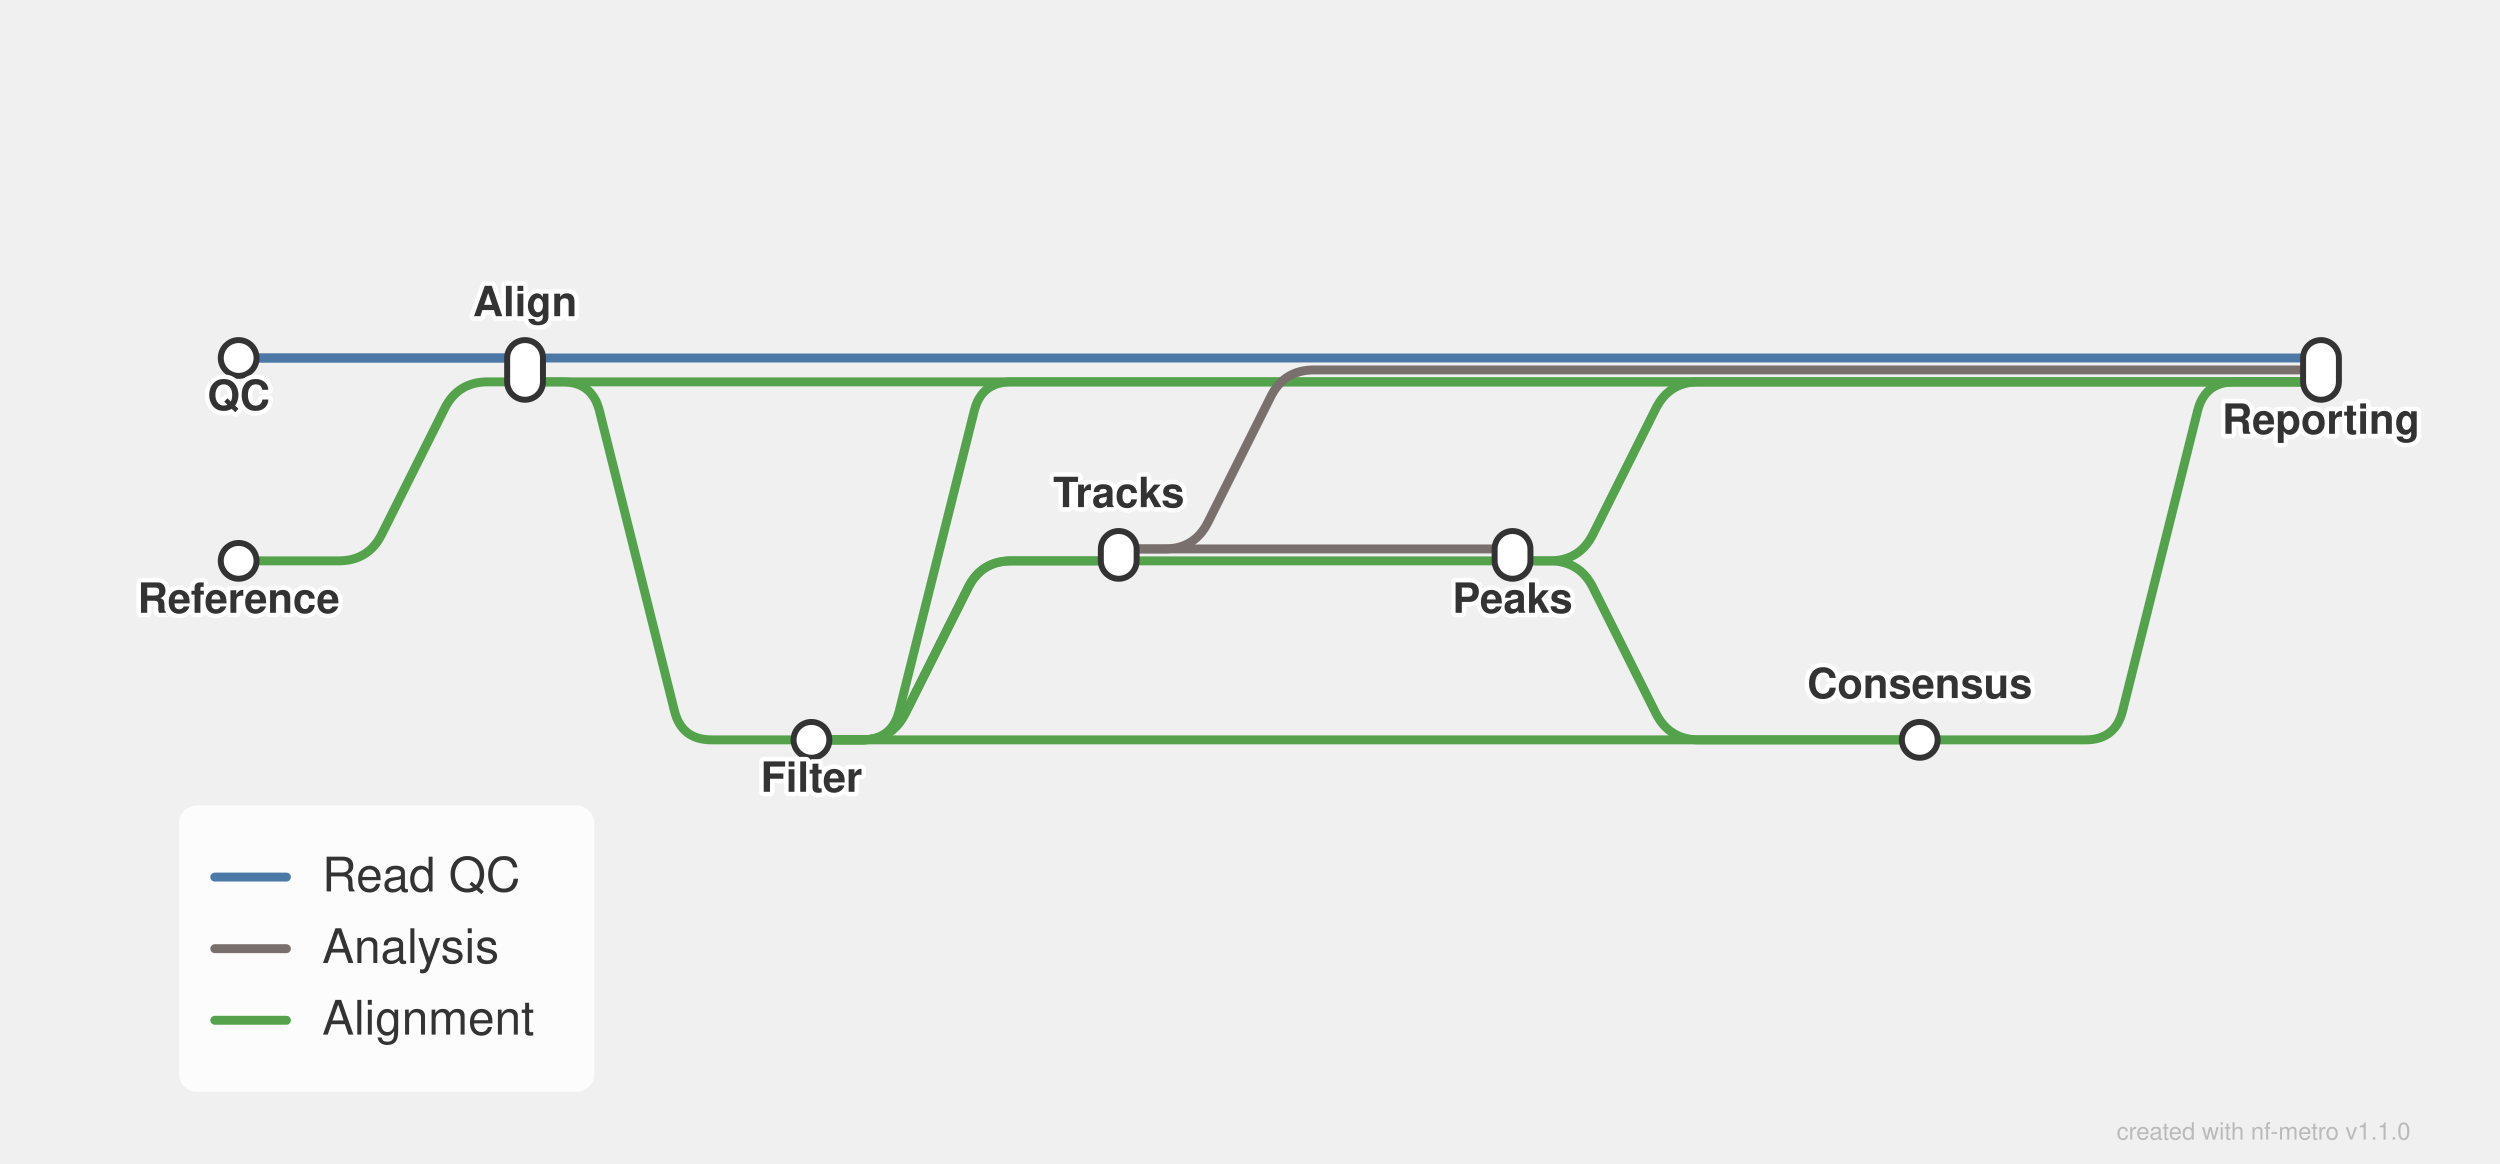
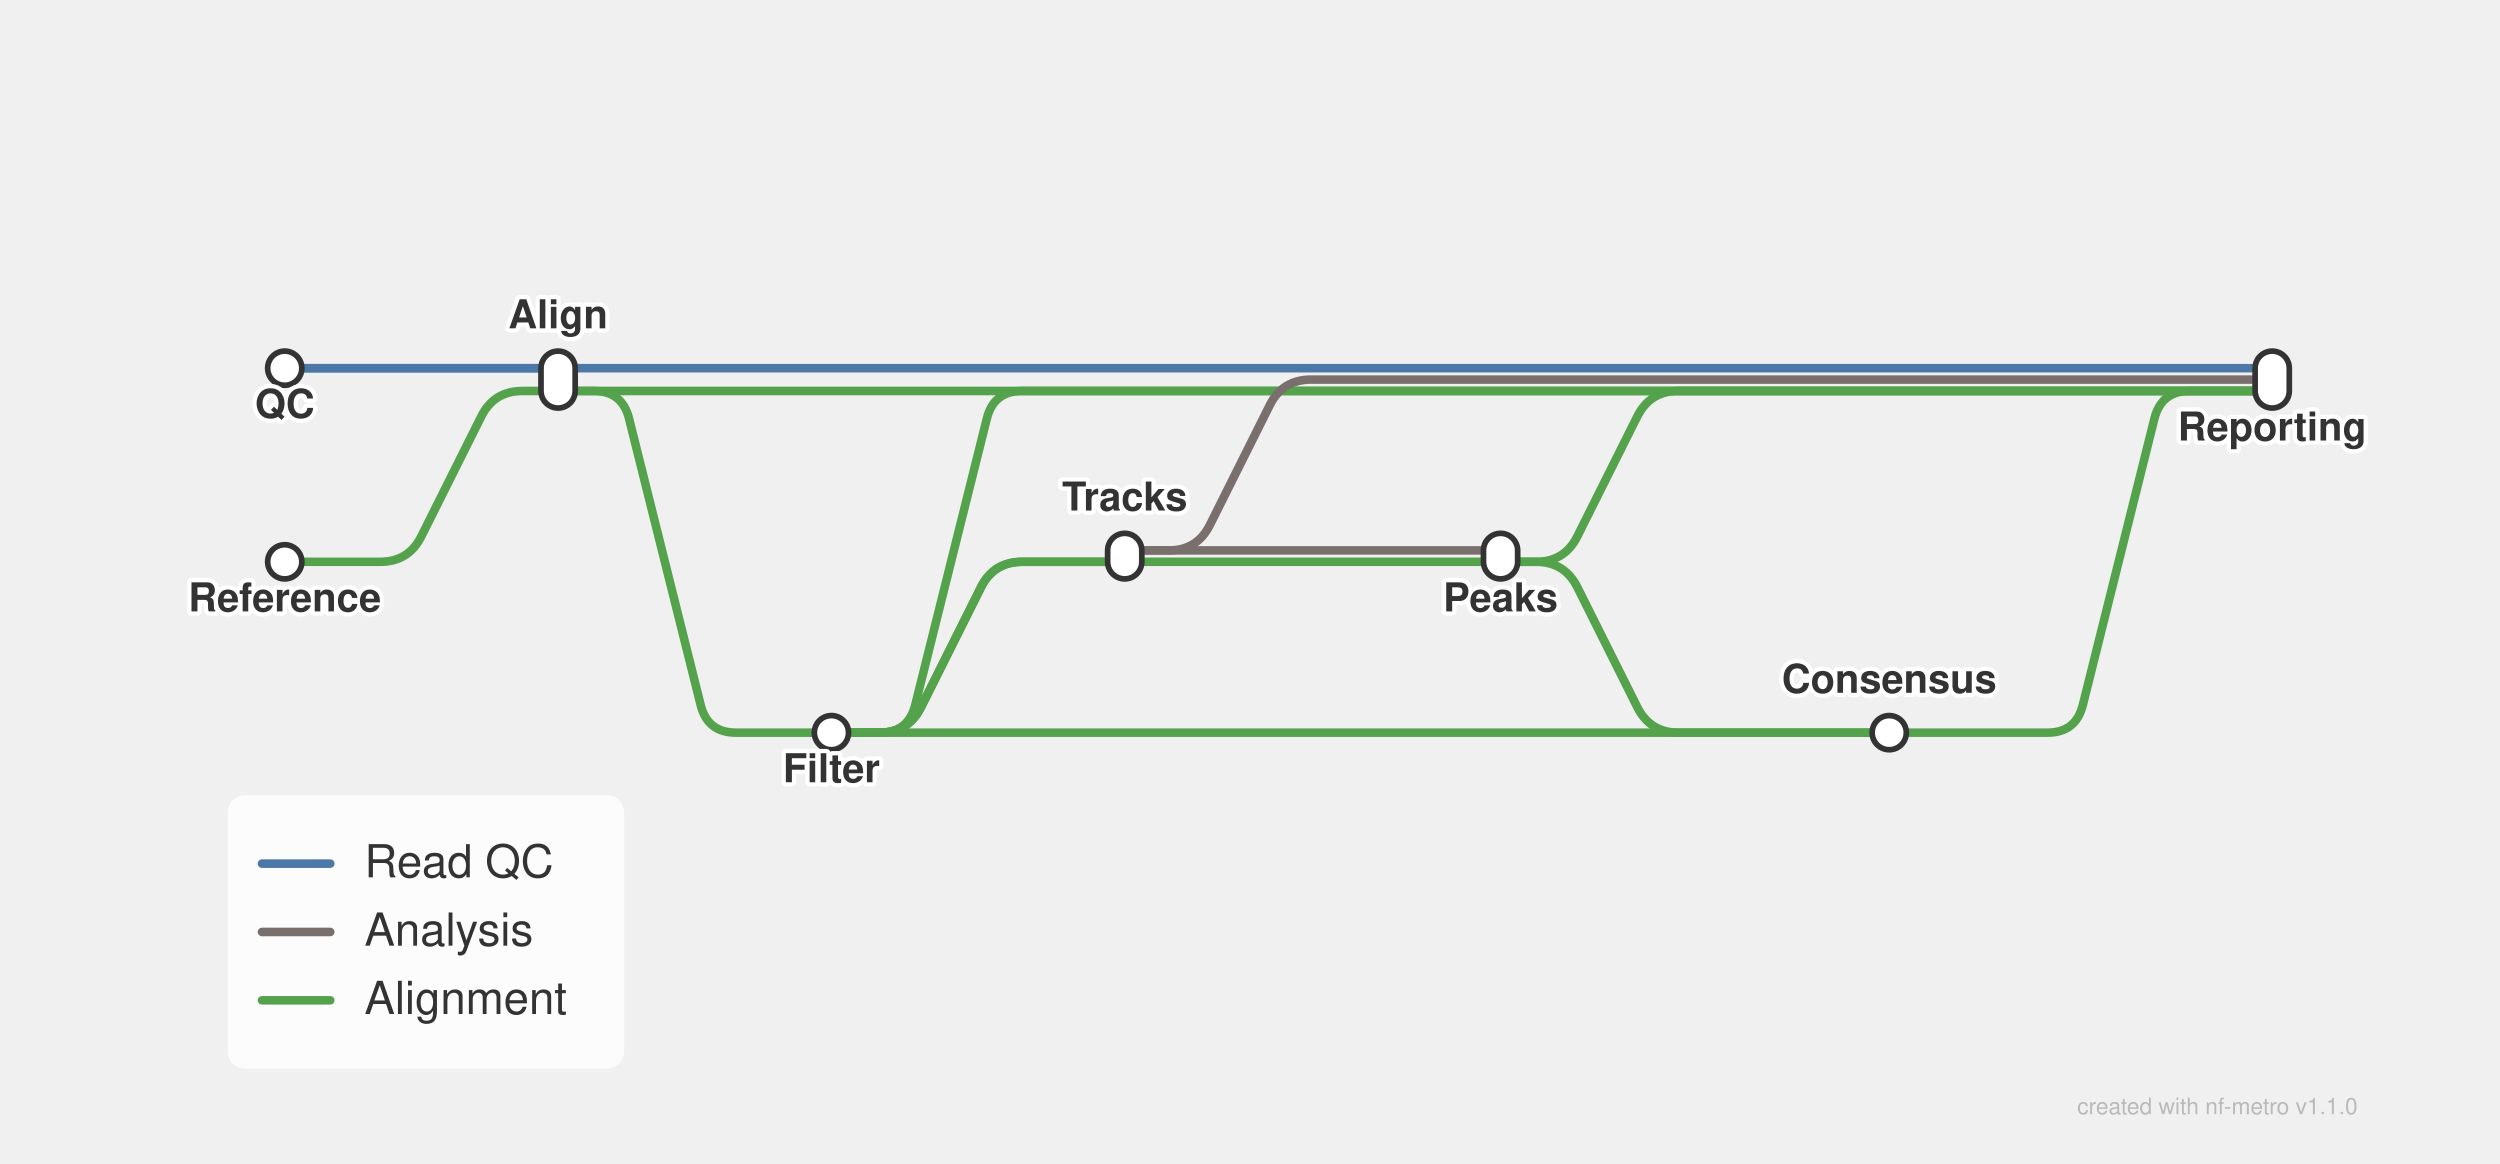
- <svg xmlns="http://www.w3.org/2000/svg" width="838" height="390" viewBox="0 0 838 390">
+ <svg xmlns="http://www.w3.org/2000/svg" width="838" height="390" viewBox="-20 0 878 390">
  <defs>
</defs>
  <style>.nf-metro-title { fill: var(--nfm-map-title-color, #111111); }
.nf-metro-station-label { fill: var(--nfm-map-label-color, #333333); }
.nf-metro-section-box { fill: var(--nfm-map-section-fill, #ededed); stroke: var(--nfm-map-section-stroke, #e6e6e6); }
.nf-metro-section-label { fill: var(--nfm-map-section-label-color, #666666); }
.nf-metro-group-label { fill: var(--nfm-map-section-label-color, #666666); }
.nf-metro-group-underline { stroke: var(--nfm-map-section-label-color, #666666); }
.nf-metro-legend-bg { fill: var(--nfm-map-legend-bg, rgba(255, 255, 255, 0.8)); }
.nf-metro-legend-text { fill: var(--nfm-map-legend-text-color, #333333); }
.nf-metro-marker-stroke { stroke: var(--nfm-map-marker-stroke, #333333); }
.nf-metro-label-halo { fill: var(--nfm-map-bg, #ffffff); stroke: var(--nfm-map-bg, #ffffff); }</style>
  <style>@media (prefers-color-scheme: dark) {
    .nf-metro-section-label { fill: #d0d0d0; }
    .nf-metro-section-num-circle { fill: #777777; }
    .nf-metro-title { fill: #ffffff; }
}
</style>
  <path d="M176.0,128.0 L188.5,128.0 Q198.5,128.0,200.925,137.701 L226.075,238.299 Q228.5,248.0,238.5,248.0 L272.0,248.0" stroke="#54A24B" stroke-width="3.0" fill="none" stroke-linecap="round" stroke-linejoin="round" class="metro-line-align" data-line-id="align" />
  <path d="M176.0,128.0 L778.0,128.0" stroke="#54A24B" stroke-width="3.0" stroke-linecap="round" class="metro-line-align" data-line-id="align" />
  <path d="M643.5,248.0 L699.062,248.0 Q709.062,248.0,711.487,238.299 L736.636,137.701 Q739.062,128.0,749.062,128.0 L778.0,128.0" stroke="#54A24B" stroke-width="3.0" fill="none" stroke-linecap="round" stroke-linejoin="round" class="metro-line-align" data-line-id="align" />
  <path d="M272.0,248.0 L643.5,248.0" stroke="#54A24B" stroke-width="3.0" stroke-linecap="round" class="metro-line-align" data-line-id="align" />
  <path d="M272.0,248.0 L289.0,248.0 Q299.0,248.0,303.472,239.056 L324.528,196.944 Q329.0,188.0,339.0,188.0 L507.0,188.0" stroke="#54A24B" stroke-width="3.0" fill="none" stroke-linecap="round" stroke-linejoin="round" class="metro-line-align" data-line-id="align" />
  <path d="M272.0,248.0 L289.0,248.0 Q299.0,248.0,301.425,238.299 L326.575,137.701 Q329.0,128.0,339.0,128.0 L778.0,128.0" stroke="#54A24B" stroke-width="3.0" fill="none" stroke-linecap="round" stroke-linejoin="round" class="metro-line-align" data-line-id="align" />
  <path d="M272.0,248.0 L289.0,248.0 Q299.0,248.0,303.472,239.056 L324.528,196.944 Q329.0,188.0,339.0,188.0 L375.0,188.0" stroke="#54A24B" stroke-width="3.0" fill="none" stroke-linecap="round" stroke-linejoin="round" class="metro-line-align" data-line-id="align" />
  <path d="M507.0,188.0 L519.5,188.0 Q529.5,188.0,533.972,196.944 L555.028,239.056 Q559.5,248.0,569.5,248.0 L643.5,248.0" stroke="#54A24B" stroke-width="3.0" fill="none" stroke-linecap="round" stroke-linejoin="round" class="metro-line-align" data-line-id="align" />
  <path d="M507.0,188.0 L519.5,188.0 Q529.5,188.0,533.972,179.056 L555.028,136.944 Q559.5,128.0,569.5,128.0 L778.0,128.0" stroke="#54A24B" stroke-width="3.0" fill="none" stroke-linecap="round" stroke-linejoin="round" class="metro-line-align" data-line-id="align" />
  <path d="M80.0,188.0 L113.5,188.0 Q123.5,188.0,127.972,179.056 L149.028,136.944 Q153.5,128.0,163.5,128.0 L176.0,128.0" stroke="#54A24B" stroke-width="3.0" fill="none" stroke-linecap="round" stroke-linejoin="round" class="metro-line-align" data-line-id="align" />
  <path d="M375.0,184.0 L507.0,184.0" stroke="#79706E" stroke-width="3.0" stroke-linecap="round" class="metro-line-generic" data-line-id="generic" />
  <path d="M375.0,184.0 L390.438,184.0 Q400.438,184.0,404.911,175.056 L425.966,132.944 Q430.438,124.0,440.438,124.0 L778.0,124.0" stroke="#79706E" stroke-width="3.0" fill="none" stroke-linecap="round" stroke-linejoin="round" class="metro-line-generic" data-line-id="generic" />
  <path d="M80.0,120.0 L176.0,120.0" stroke="#4C78A8" stroke-width="3.0" stroke-linecap="round" class="metro-line-qc" data-line-id="qc" />
  <path d="M80.0,120.0 L778.0,120.0" stroke="#4C78A8" stroke-width="3.0" stroke-linecap="round" class="metro-line-qc" data-line-id="qc" />
  <g class="nf-metro-station-group" data-node-id="g_qc_qc" data-node-cx="80.0" data-node-cy="120.0" data-node-r="6.0" data-node-groups="qc" data-node-w="12.0" data-node-h="12.0" data-node-rx="6.0">
    <rect x="74.0" y="114.0" width="12.0" height="12.0" rx="6.0" ry="6.0" fill="#ffffff" stroke="#333333" stroke-width="2.0" class="nf-metro-station" data-station-id="g_qc_qc" data-station-lines="qc" data-station-label="QC" />
  </g>
  <g class="nf-metro-station-group" data-node-id="g_reference_generic" data-node-cx="80.0" data-node-cy="188.0" data-node-r="6.0" data-node-groups="align" data-node-w="12.0" data-node-h="12.0" data-node-rx="6.0">
    <rect x="74.0" y="182.0" width="12.0" height="12.0" rx="6.0" ry="6.0" fill="#ffffff" stroke="#333333" stroke-width="2.0" class="nf-metro-station" data-station-id="g_reference_generic" data-station-lines="align" data-station-label="Reference" />
  </g>
  <g class="nf-metro-station-group" data-node-id="g_align_align" data-node-cx="176.0" data-node-cy="124.0" data-node-r="6.0" data-node-groups="align,qc" data-node-w="12.0" data-node-h="20.0" data-node-rx="6.0">
    <rect x="170.0" y="114.0" width="12.0" height="20.0" rx="6.0" ry="6.0" fill="#ffffff" stroke="#333333" stroke-width="2.0" class="nf-metro-station" data-station-id="g_align_align" data-station-lines="align,qc" data-station-label="Align" />
  </g>
  <g class="nf-metro-station-group" data-node-id="g_filter_generic" data-node-cx="272.0" data-node-cy="248.0" data-node-r="6.0" data-node-groups="align" data-node-w="12.0" data-node-h="12.0" data-node-rx="6.0">
    <rect x="266.0" y="242.0" width="12.0" height="12.0" rx="6.0" ry="6.0" fill="#ffffff" stroke="#333333" stroke-width="2.0" class="nf-metro-station" data-station-id="g_filter_generic" data-station-lines="align" data-station-label="Filter" />
  </g>
  <g class="nf-metro-station-group" data-node-id="g_tracks_align" data-node-cx="375.0" data-node-cy="186.0" data-node-r="6.0" data-node-groups="align,generic" data-node-w="12.0" data-node-h="16.0" data-node-rx="6.0">
    <rect x="369.0" y="178.0" width="12.0" height="16.0" rx="6.0" ry="6.0" fill="#ffffff" stroke="#333333" stroke-width="2.0" class="nf-metro-station" data-station-id="g_tracks_align" data-station-lines="align,generic" data-station-label="Tracks" />
  </g>
  <g class="nf-metro-station-group" data-node-id="g_peaks_align" data-node-cx="507.0" data-node-cy="186.0" data-node-r="6.0" data-node-groups="align,generic" data-node-w="12.0" data-node-h="16.0" data-node-rx="6.0">
    <rect x="501.0" y="178.0" width="12.0" height="16.0" rx="6.0" ry="6.0" fill="#ffffff" stroke="#333333" stroke-width="2.0" class="nf-metro-station" data-station-id="g_peaks_align" data-station-lines="align,generic" data-station-label="Peaks" />
  </g>
  <g class="nf-metro-station-group" data-node-id="g_consensus_align" data-node-cx="643.5" data-node-cy="248.0" data-node-r="6.0" data-node-groups="align" data-node-w="12.0" data-node-h="12.0" data-node-rx="6.0">
    <rect x="637.5" y="242.0" width="12.0" height="12.0" rx="6.0" ry="6.0" fill="#ffffff" stroke="#333333" stroke-width="2.0" class="nf-metro-station" data-station-id="g_consensus_align" data-station-lines="align" data-station-label="Consensus" />
  </g>
  <g class="nf-metro-station-group" data-node-id="g_report_generic" data-node-cx="778.0" data-node-cy="124.0" data-node-r="6.0" data-node-groups="align,generic,qc" data-node-w="12.0" data-node-h="20.0" data-node-rx="6.0">
    <rect x="772.0" y="114.0" width="12.0" height="20.0" rx="6.0" ry="6.0" fill="#ffffff" stroke="#333333" stroke-width="2.0" class="nf-metro-station" data-station-id="g_report_generic" data-station-lines="align,generic,qc" data-station-label="Reporting" />
  </g>
  <text x="80.0" y="131.0" font-size="14.0" fill="#ffffff" stroke="#ffffff" stroke-width="3.0" stroke-linejoin="round" font-family="'Helvetica Neue', Helvetica, Arial, sans-serif" font-weight="bold" aria-hidden="true" class="nf-metro-label-halo" text-anchor="middle" dominant-baseline="hanging">QC</text>
  <text x="80.0" y="131.0" font-size="14.0" fill="#333333" font-family="'Helvetica Neue', Helvetica, Arial, sans-serif" font-weight="bold" text-anchor="middle" dominant-baseline="hanging" data-station-id="g_qc_qc" class="nf-metro-station-label">QC</text>
  <text x="80.0" y="199.0" font-size="14.0" fill="#ffffff" stroke="#ffffff" stroke-width="3.0" stroke-linejoin="round" font-family="'Helvetica Neue', Helvetica, Arial, sans-serif" font-weight="bold" aria-hidden="true" class="nf-metro-label-halo" text-anchor="middle" dominant-baseline="hanging">Reference</text>
  <text x="80.0" y="199.0" font-size="14.0" fill="#333333" font-family="'Helvetica Neue', Helvetica, Arial, sans-serif" font-weight="bold" text-anchor="middle" dominant-baseline="hanging" data-station-id="g_reference_generic" class="nf-metro-station-label">Reference</text>
  <text x="176.0" y="106.0" font-size="14.0" fill="#ffffff" stroke="#ffffff" stroke-width="3.0" stroke-linejoin="round" font-family="'Helvetica Neue', Helvetica, Arial, sans-serif" font-weight="bold" aria-hidden="true" class="nf-metro-label-halo" text-anchor="middle" dominant-baseline="auto">Align</text>
  <text x="176.0" y="106.0" font-size="14.0" fill="#333333" font-family="'Helvetica Neue', Helvetica, Arial, sans-serif" font-weight="bold" text-anchor="middle" dominant-baseline="auto" data-station-id="g_align_align" class="nf-metro-station-label">Align</text>
  <text x="272.0" y="259.0" font-size="14.0" fill="#ffffff" stroke="#ffffff" stroke-width="3.0" stroke-linejoin="round" font-family="'Helvetica Neue', Helvetica, Arial, sans-serif" font-weight="bold" aria-hidden="true" class="nf-metro-label-halo" text-anchor="middle" dominant-baseline="hanging">Filter</text>
  <text x="272.0" y="259.0" font-size="14.0" fill="#333333" font-family="'Helvetica Neue', Helvetica, Arial, sans-serif" font-weight="bold" text-anchor="middle" dominant-baseline="hanging" data-station-id="g_filter_generic" class="nf-metro-station-label">Filter</text>
  <text x="375.0" y="170.0" font-size="14.0" fill="#ffffff" stroke="#ffffff" stroke-width="3.0" stroke-linejoin="round" font-family="'Helvetica Neue', Helvetica, Arial, sans-serif" font-weight="bold" aria-hidden="true" class="nf-metro-label-halo" text-anchor="middle" dominant-baseline="auto">Tracks</text>
  <text x="375.0" y="170.0" font-size="14.0" fill="#333333" font-family="'Helvetica Neue', Helvetica, Arial, sans-serif" font-weight="bold" text-anchor="middle" dominant-baseline="auto" data-station-id="g_tracks_align" class="nf-metro-station-label">Tracks</text>
  <text x="507.0" y="199.0" font-size="14.0" fill="#ffffff" stroke="#ffffff" stroke-width="3.0" stroke-linejoin="round" font-family="'Helvetica Neue', Helvetica, Arial, sans-serif" font-weight="bold" aria-hidden="true" class="nf-metro-label-halo" text-anchor="middle" dominant-baseline="hanging">Peaks</text>
  <text x="507.0" y="199.0" font-size="14.0" fill="#333333" font-family="'Helvetica Neue', Helvetica, Arial, sans-serif" font-weight="bold" text-anchor="middle" dominant-baseline="hanging" data-station-id="g_peaks_align" class="nf-metro-station-label">Peaks</text>
  <text x="643.5" y="234.0" font-size="14.0" fill="#ffffff" stroke="#ffffff" stroke-width="3.0" stroke-linejoin="round" font-family="'Helvetica Neue', Helvetica, Arial, sans-serif" font-weight="bold" aria-hidden="true" class="nf-metro-label-halo" text-anchor="middle" dominant-baseline="auto">Consensus</text>
  <text x="643.5" y="234.0" font-size="14.0" fill="#333333" font-family="'Helvetica Neue', Helvetica, Arial, sans-serif" font-weight="bold" text-anchor="middle" dominant-baseline="auto" data-station-id="g_consensus_align" class="nf-metro-station-label">Consensus</text>
  <text x="778.0" y="139.0" font-size="14.0" fill="#ffffff" stroke="#ffffff" stroke-width="3.0" stroke-linejoin="round" font-family="'Helvetica Neue', Helvetica, Arial, sans-serif" font-weight="bold" aria-hidden="true" class="nf-metro-label-halo" text-anchor="middle" dominant-baseline="hanging">Reporting</text>
  <text x="778.0" y="139.0" font-size="14.0" fill="#333333" font-family="'Helvetica Neue', Helvetica, Arial, sans-serif" font-weight="bold" text-anchor="middle" dominant-baseline="hanging" data-station-id="g_report_generic" class="nf-metro-station-label">Reporting</text>
  <rect x="60.0" y="270.0" width="139.2" height="96.0" rx="6" ry="6" fill="rgba(255, 255, 255, 0.8)" class="nf-metro-legend-bg" />
  <path d="M72.0,294.0 L96.0,294.0" stroke="#4C78A8" stroke-width="3.0" stroke-linecap="round" />
  <text x="108.0" y="294.0" font-size="16.0" fill="#333333" font-family="'Helvetica Neue', Helvetica, Arial, sans-serif" dy="0.3em" class="nf-metro-legend-text">Read QC</text>
  <path d="M72.0,318.0 L96.0,318.0" stroke="#79706E" stroke-width="3.0" stroke-linecap="round" />
  <text x="108.0" y="318.0" font-size="16.0" fill="#333333" font-family="'Helvetica Neue', Helvetica, Arial, sans-serif" dy="0.3em" class="nf-metro-legend-text">Analysis</text>
  <path d="M72.0,342.0 L96.0,342.0" stroke="#54A24B" stroke-width="3.0" stroke-linecap="round" />
  <text x="108.0" y="342.0" font-size="16.0" fill="#333333" font-family="'Helvetica Neue', Helvetica, Arial, sans-serif" dy="0.3em" class="nf-metro-legend-text">Alignment</text>
  <text x="808.0" y="382.0" font-size="8" fill="rgba(150, 150, 150, 0.6)" font-family="'Helvetica Neue', Helvetica, Arial, sans-serif" text-anchor="end">created with nf-metro v1.1.0</text>
</svg>
